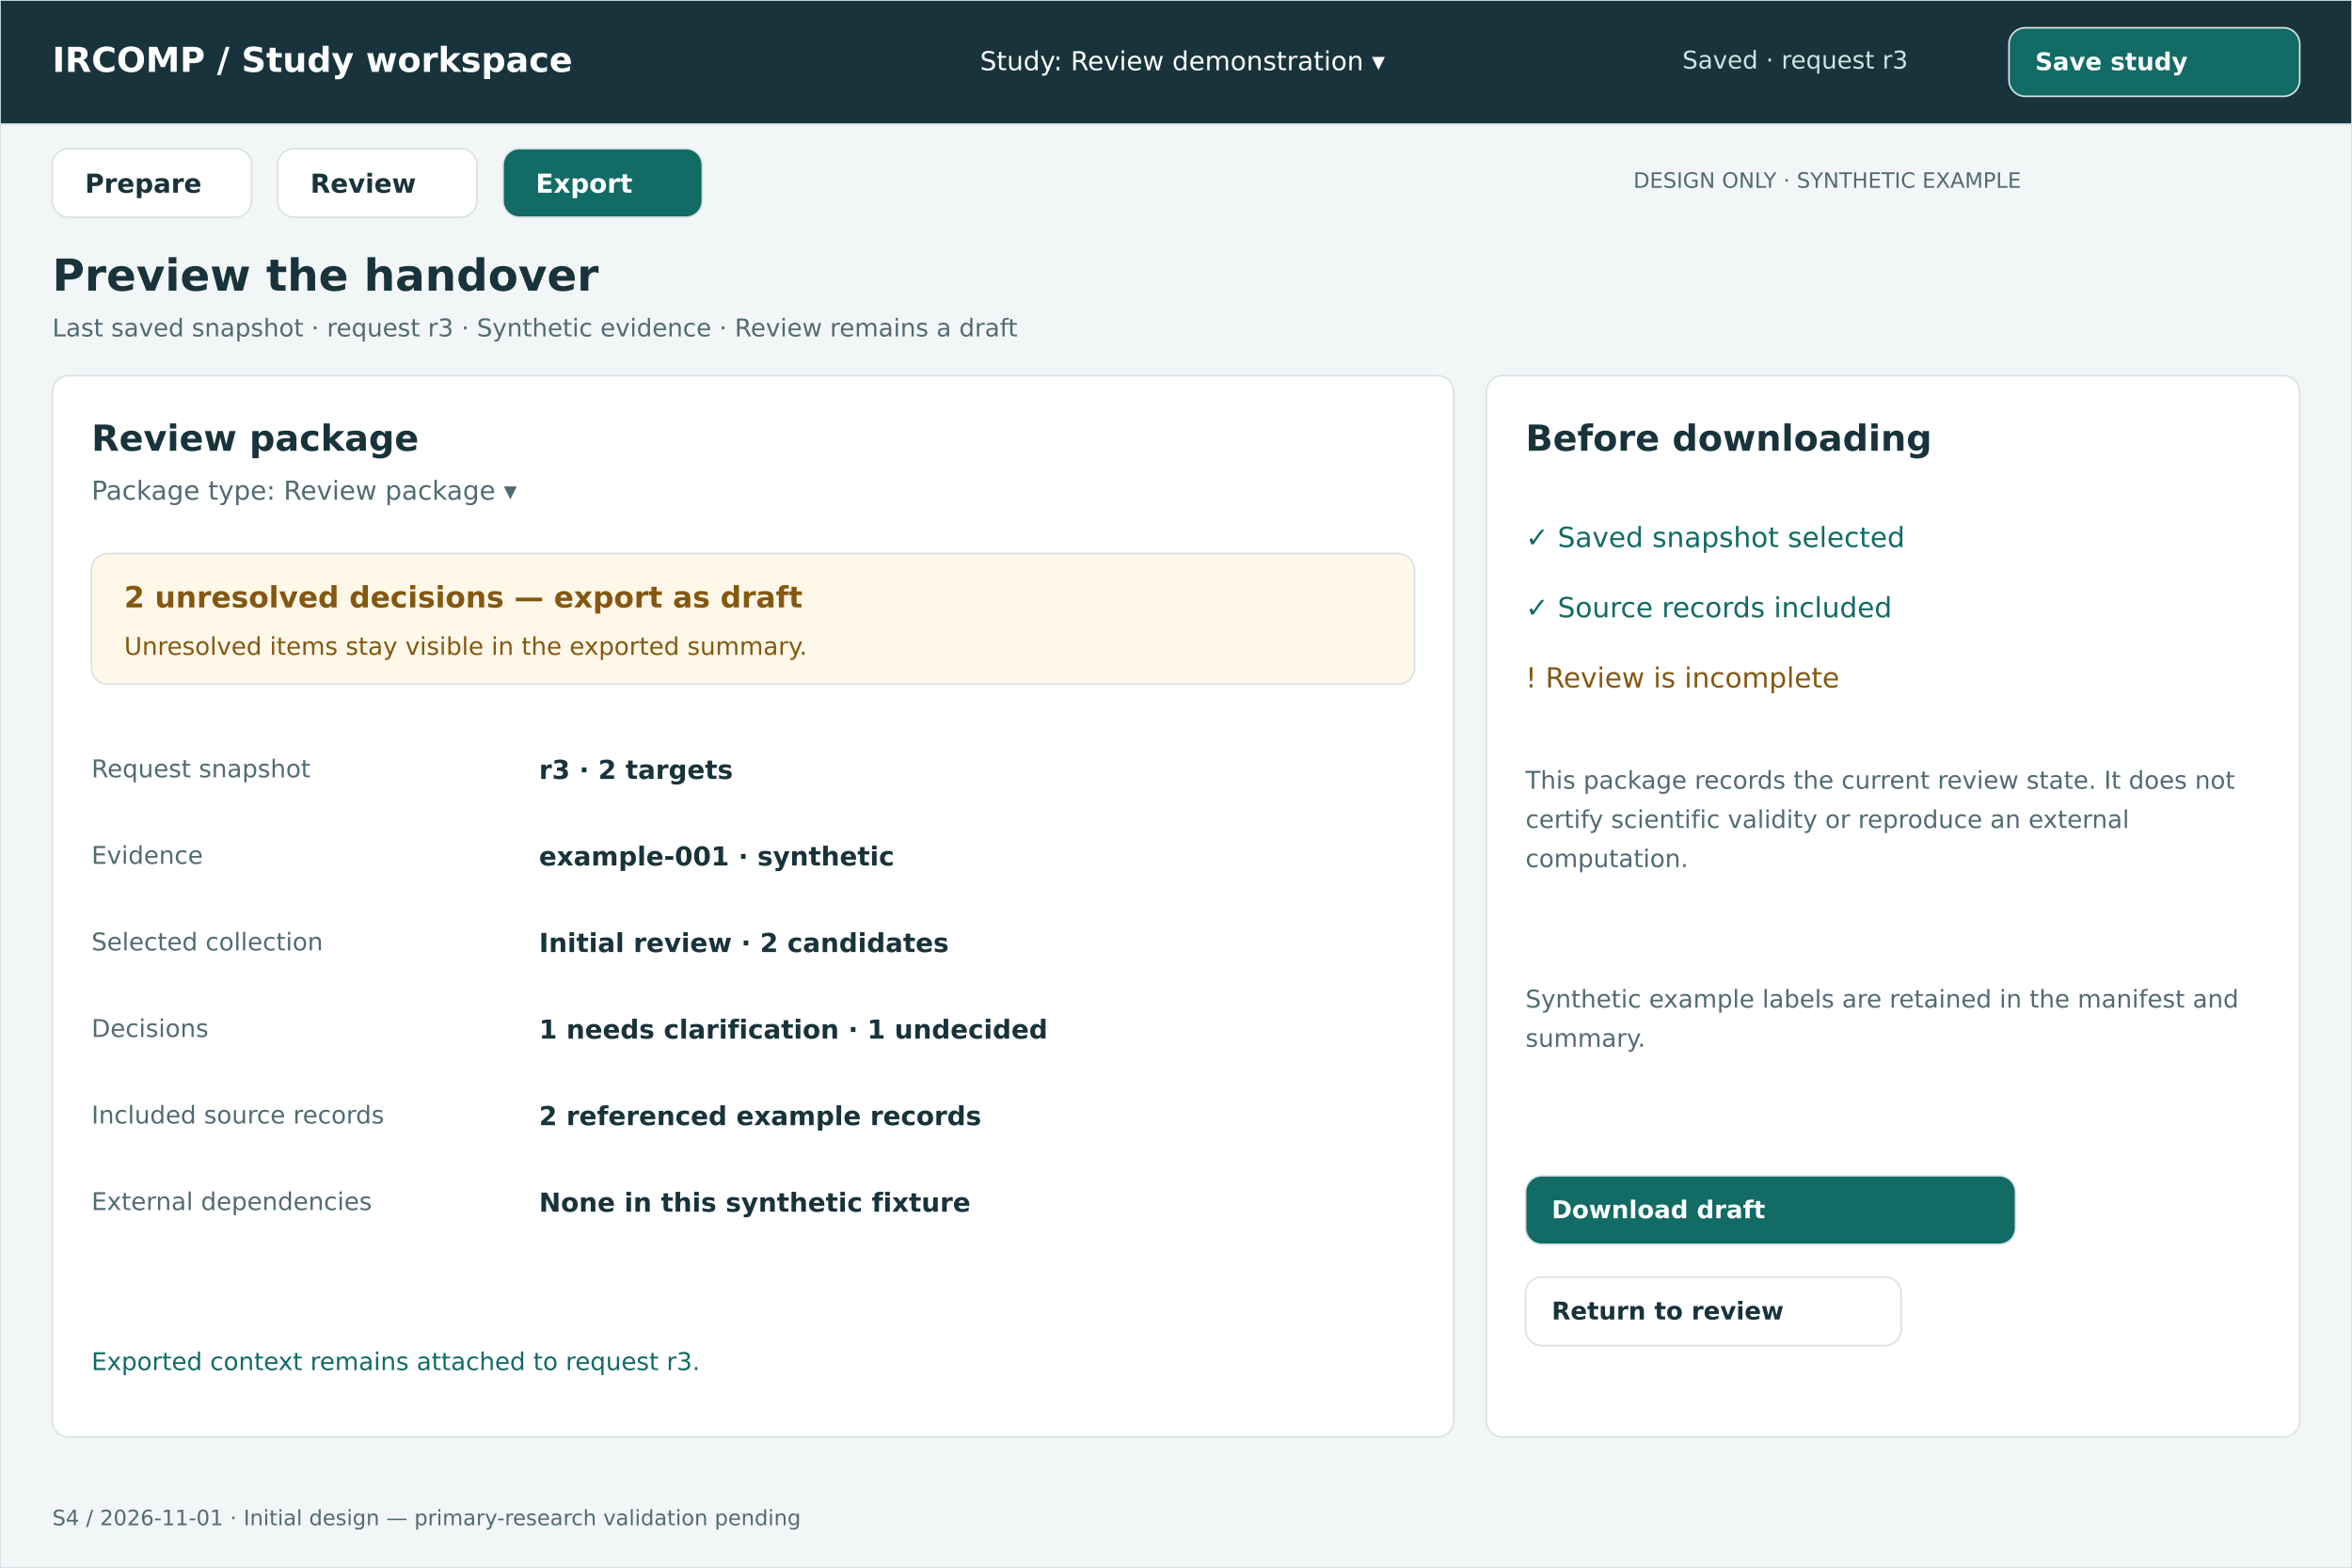
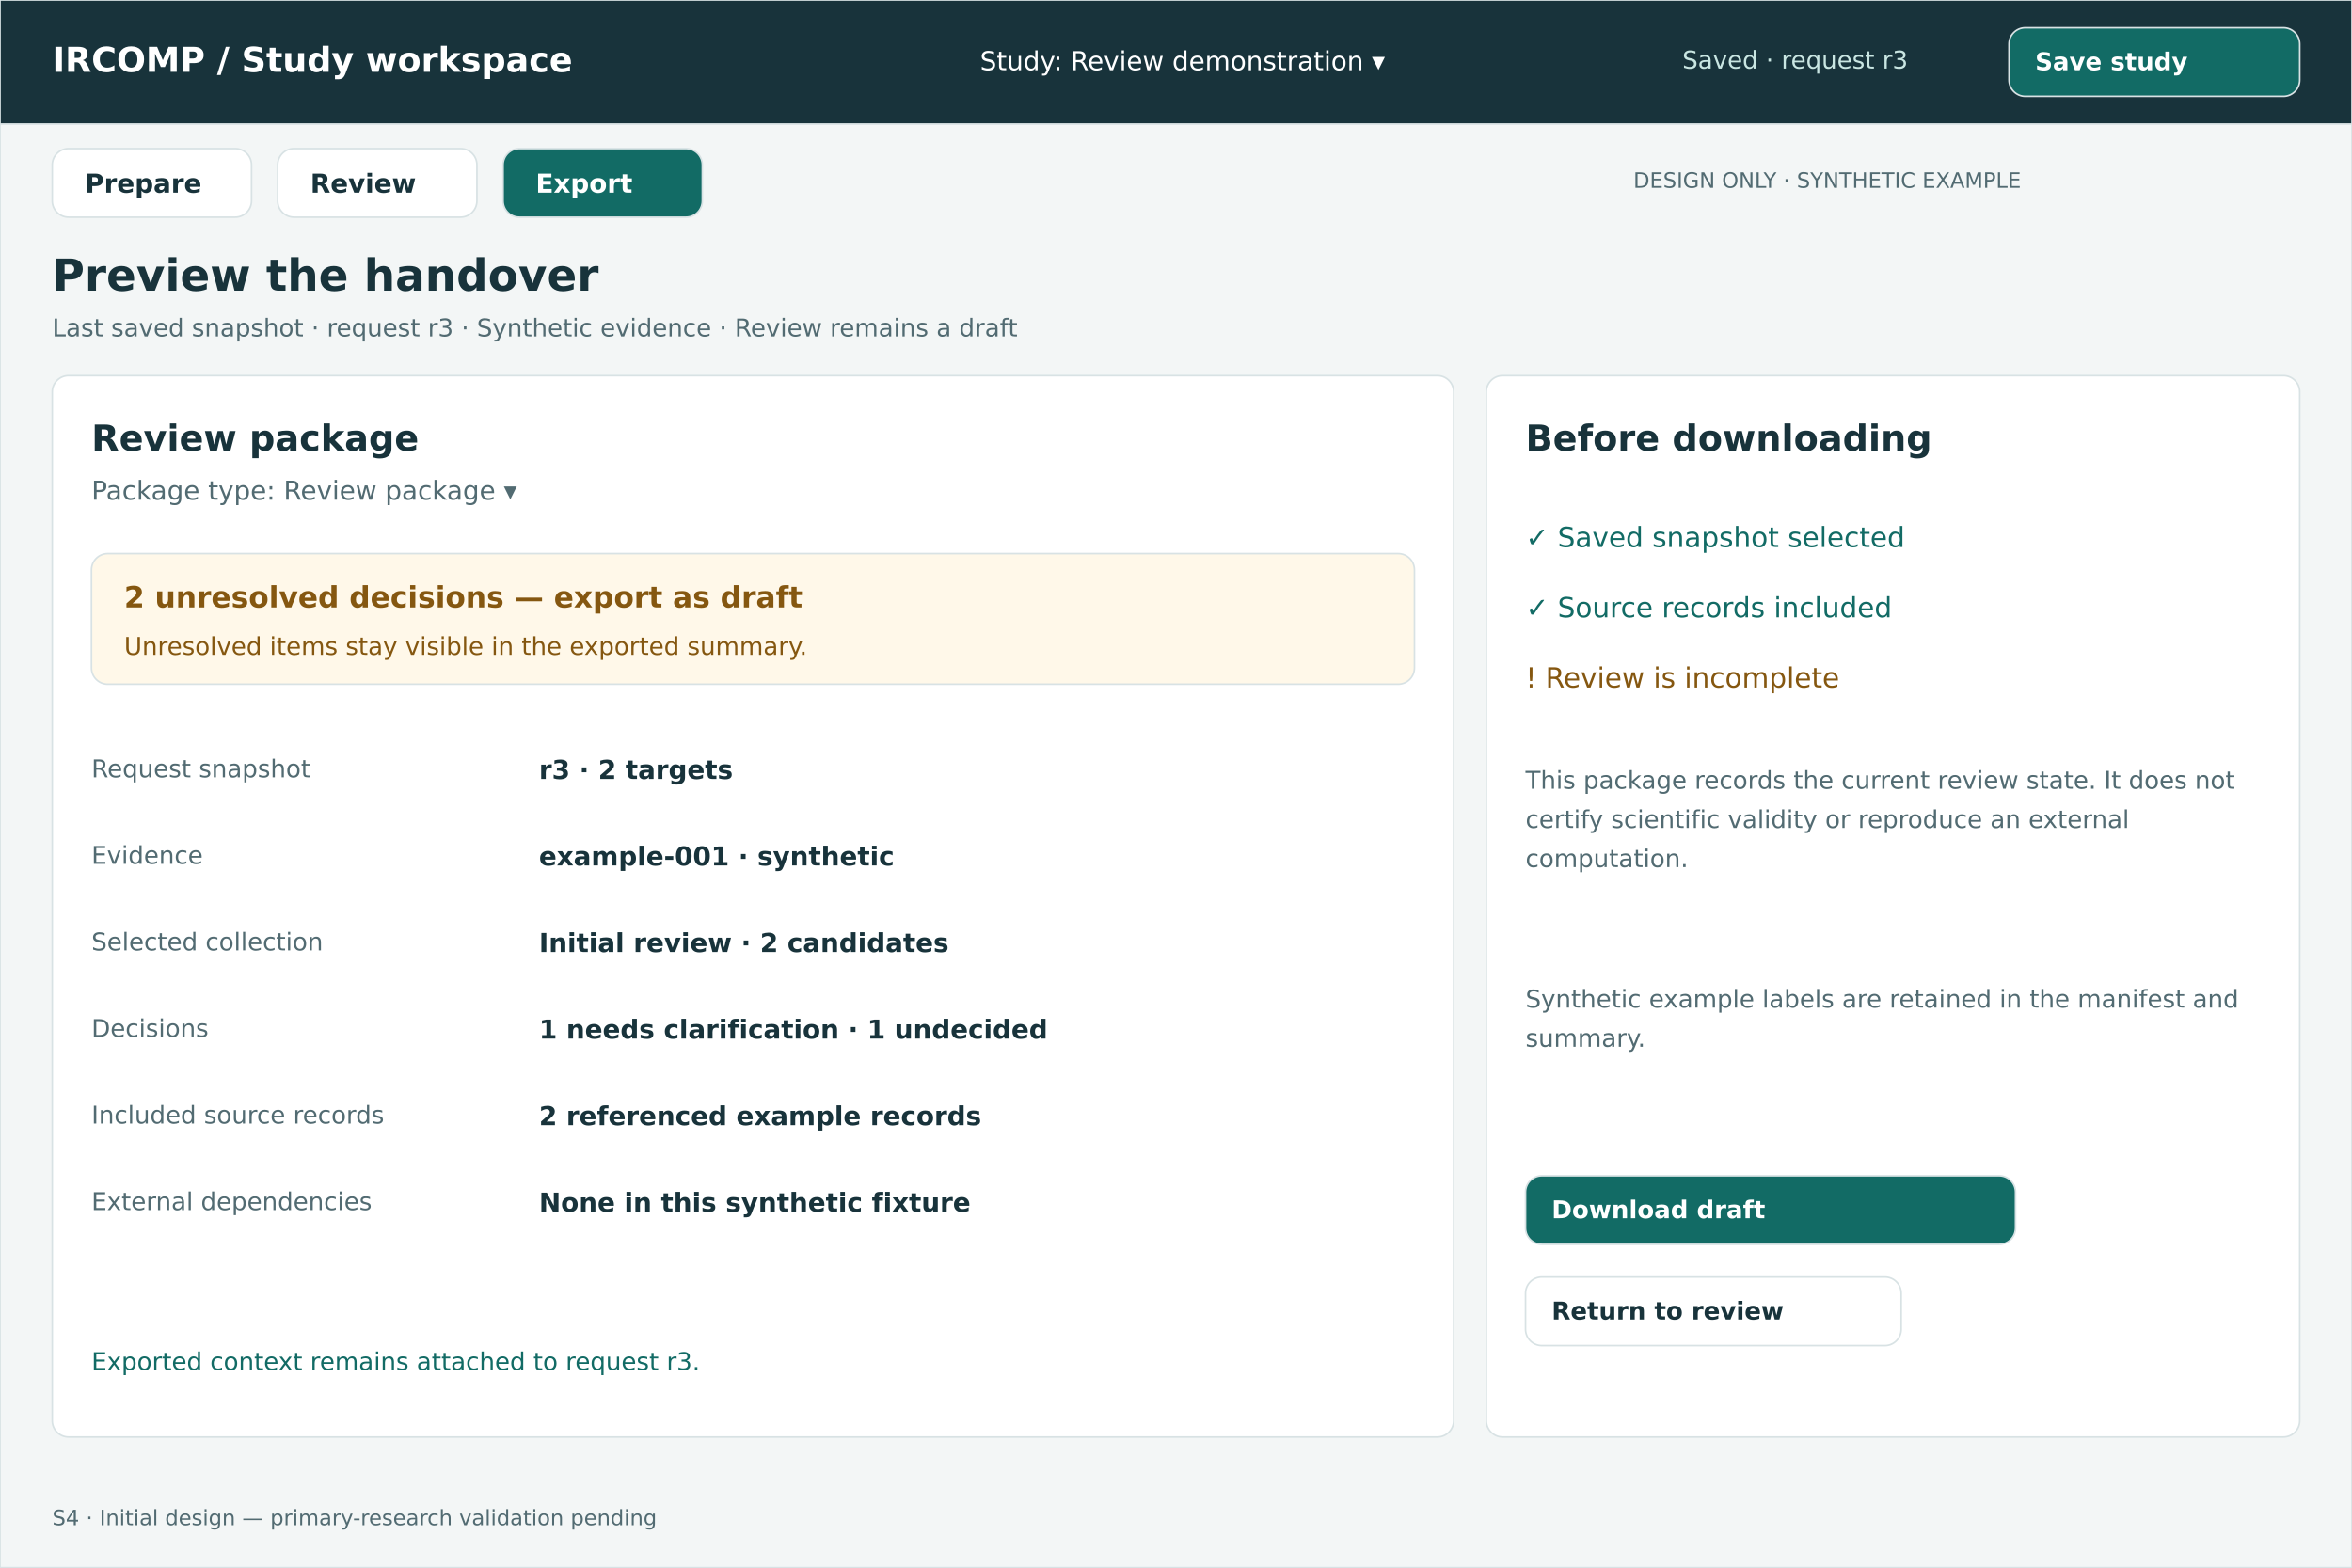
<svg xmlns="http://www.w3.org/2000/svg" width="1440" height="960" viewBox="0 0 1440 960">
  <rect x="0" y="0" width="1440" height="960" rx="0" fill="#f3f6f6" stroke="#d8e2e4" />
  <rect x="0" y="0" width="1440" height="76" rx="0" fill="#18333b" stroke="#d8e2e4" />
  <text x="32" y="44" font-family="DejaVu Sans,sans-serif" font-size="21" font-weight="700" fill="#ffffff">IRCOMP / Study workspace</text>
  <text x="600" y="43" font-family="DejaVu Sans,sans-serif" font-size="16" font-weight="400" fill="#ffffff">Study: Review demonstration  ▾</text>
  <text x="1030" y="42" font-family="DejaVu Sans,sans-serif" font-size="15" font-weight="400" fill="#c9e6e2">Saved · request r3</text>
  <rect x="1230" y="17" width="178" height="42" rx="10" fill="#126b65" stroke="#d8e2e4" />
  <text x="1246" y="43" font-family="DejaVu Sans,sans-serif" font-size="15" font-weight="700" fill="#ffffff">Save study</text>
  <rect x="32" y="91" width="122" height="42" rx="10" fill="#ffffff" stroke="#d8e2e4" />
  <text x="52" y="118" font-family="DejaVu Sans,sans-serif" font-size="16" font-weight="700" fill="#18333b">Prepare</text>
  <rect x="170" y="91" width="122" height="42" rx="10" fill="#ffffff" stroke="#d8e2e4" />
  <text x="190" y="118" font-family="DejaVu Sans,sans-serif" font-size="16" font-weight="700" fill="#18333b">Review</text>
  <rect x="308" y="91" width="122" height="42" rx="10" fill="#126b65" stroke="#d8e2e4" />
  <text x="328" y="118" font-family="DejaVu Sans,sans-serif" font-size="16" font-weight="700" fill="#ffffff">Export</text>
  <text x="1000" y="115" font-family="DejaVu Sans,sans-serif" font-size="13" font-weight="400" fill="#526b72">DESIGN ONLY · SYNTHETIC EXAMPLE</text>
  <text x="32" y="178" font-family="DejaVu Sans,sans-serif" font-size="27" font-weight="700" fill="#18333b">Preview the handover</text>
  <text x="32" y="206" font-family="DejaVu Sans,sans-serif" font-size="15" font-weight="400" fill="#526b72">Last saved snapshot · request r3 · Synthetic evidence · Review remains a draft</text>
-   <text x="32" y="934" font-family="DejaVu Sans,sans-serif" font-size="13" font-weight="400" fill="#526b72">S4 / 2026-11-01 · Initial design — primary-research validation pending</text>
+   <text x="32" y="934" font-family="DejaVu Sans,sans-serif" font-size="13" font-weight="400" fill="#526b72">S4 · Initial design — primary-research validation pending</text>
  <rect x="32" y="230" width="858" height="650" rx="10" fill="#ffffff" stroke="#d8e2e4" />
  <rect x="910" y="230" width="498" height="650" rx="10" fill="#ffffff" stroke="#d8e2e4" />
  <text x="56" y="276" font-family="DejaVu Sans,sans-serif" font-size="22" font-weight="700" fill="#18333b">Review package</text>
  <text x="56" y="306" font-family="DejaVu Sans,sans-serif" font-size="16" font-weight="400" fill="#526b72">Package type: Review package  ▾</text>
  <rect x="56" y="339" width="810" height="80" rx="10" fill="#fff8e9" stroke="#d8e2e4" />
  <text x="76" y="372" font-family="DejaVu Sans,sans-serif" font-size="18" font-weight="700" fill="#855710">2 unresolved decisions — export as draft</text>
  <text x="76" y="401" font-family="DejaVu Sans,sans-serif" font-size="15" font-weight="400" fill="#855710">Unresolved items stay visible in the exported summary.</text>
  <text x="56" y="476" font-family="DejaVu Sans,sans-serif" font-size="15" font-weight="400" fill="#526b72">Request snapshot</text>
  <text x="330" y="477" font-family="DejaVu Sans,sans-serif" font-size="16" font-weight="700" fill="#18333b">r3 · 2 targets</text>
  <text x="56" y="529" font-family="DejaVu Sans,sans-serif" font-size="15" font-weight="400" fill="#526b72">Evidence</text>
  <text x="330" y="530" font-family="DejaVu Sans,sans-serif" font-size="16" font-weight="700" fill="#18333b">example-001 · synthetic</text>
  <text x="56" y="582" font-family="DejaVu Sans,sans-serif" font-size="15" font-weight="400" fill="#526b72">Selected collection</text>
  <text x="330" y="583" font-family="DejaVu Sans,sans-serif" font-size="16" font-weight="700" fill="#18333b">Initial review · 2 candidates</text>
  <text x="56" y="635" font-family="DejaVu Sans,sans-serif" font-size="15" font-weight="400" fill="#526b72">Decisions</text>
  <text x="330" y="636" font-family="DejaVu Sans,sans-serif" font-size="16" font-weight="700" fill="#18333b">1 needs clarification · 1 undecided</text>
  <text x="56" y="688" font-family="DejaVu Sans,sans-serif" font-size="15" font-weight="400" fill="#526b72">Included source records</text>
  <text x="330" y="689" font-family="DejaVu Sans,sans-serif" font-size="16" font-weight="700" fill="#18333b">2 referenced example records</text>
  <text x="56" y="741" font-family="DejaVu Sans,sans-serif" font-size="15" font-weight="400" fill="#526b72">External dependencies</text>
  <text x="330" y="742" font-family="DejaVu Sans,sans-serif" font-size="16" font-weight="700" fill="#18333b">None in this synthetic fixture</text>
  <text x="56" y="839" font-family="DejaVu Sans,sans-serif" font-size="15" font-weight="400" fill="#126b65">Exported context remains attached to request r3.</text>
  <text x="934" y="276" font-family="DejaVu Sans,sans-serif" font-size="22" font-weight="700" fill="#18333b">Before downloading</text>
  <text x="934" y="335" font-family="DejaVu Sans,sans-serif" font-size="17" font-weight="400" fill="#126b65">✓ Saved snapshot selected</text>
  <text x="934" y="378" font-family="DejaVu Sans,sans-serif" font-size="17" font-weight="400" fill="#126b65">✓ Source records included</text>
  <text x="934" y="421" font-family="DejaVu Sans,sans-serif" font-size="17" font-weight="400" fill="#855710">! Review is incomplete</text>
  <text x="934" y="483" font-family="DejaVu Sans,sans-serif" font-size="15" font-weight="400" fill="#526b72">This package records the current review state. It does not</text>
  <text x="934" y="507" font-family="DejaVu Sans,sans-serif" font-size="15" font-weight="400" fill="#526b72">certify scientific validity or reproduce an external</text>
  <text x="934" y="531" font-family="DejaVu Sans,sans-serif" font-size="15" font-weight="400" fill="#526b72">computation.</text>
  <text x="934" y="617" font-family="DejaVu Sans,sans-serif" font-size="15" font-weight="400" fill="#526b72">Synthetic example labels are retained in the manifest and</text>
  <text x="934" y="641" font-family="DejaVu Sans,sans-serif" font-size="15" font-weight="400" fill="#526b72">summary.</text>
  <rect x="934" y="720" width="300" height="42" rx="10" fill="#126b65" stroke="#d8e2e4" />
  <text x="950" y="746" font-family="DejaVu Sans,sans-serif" font-size="15" font-weight="700" fill="#ffffff">Download draft</text>
  <rect x="934" y="782" width="230" height="42" rx="10" fill="#ffffff" stroke="#d8e2e4" />
  <text x="950" y="808" font-family="DejaVu Sans,sans-serif" font-size="15" font-weight="700" fill="#18333b">Return to review</text>
</svg>
